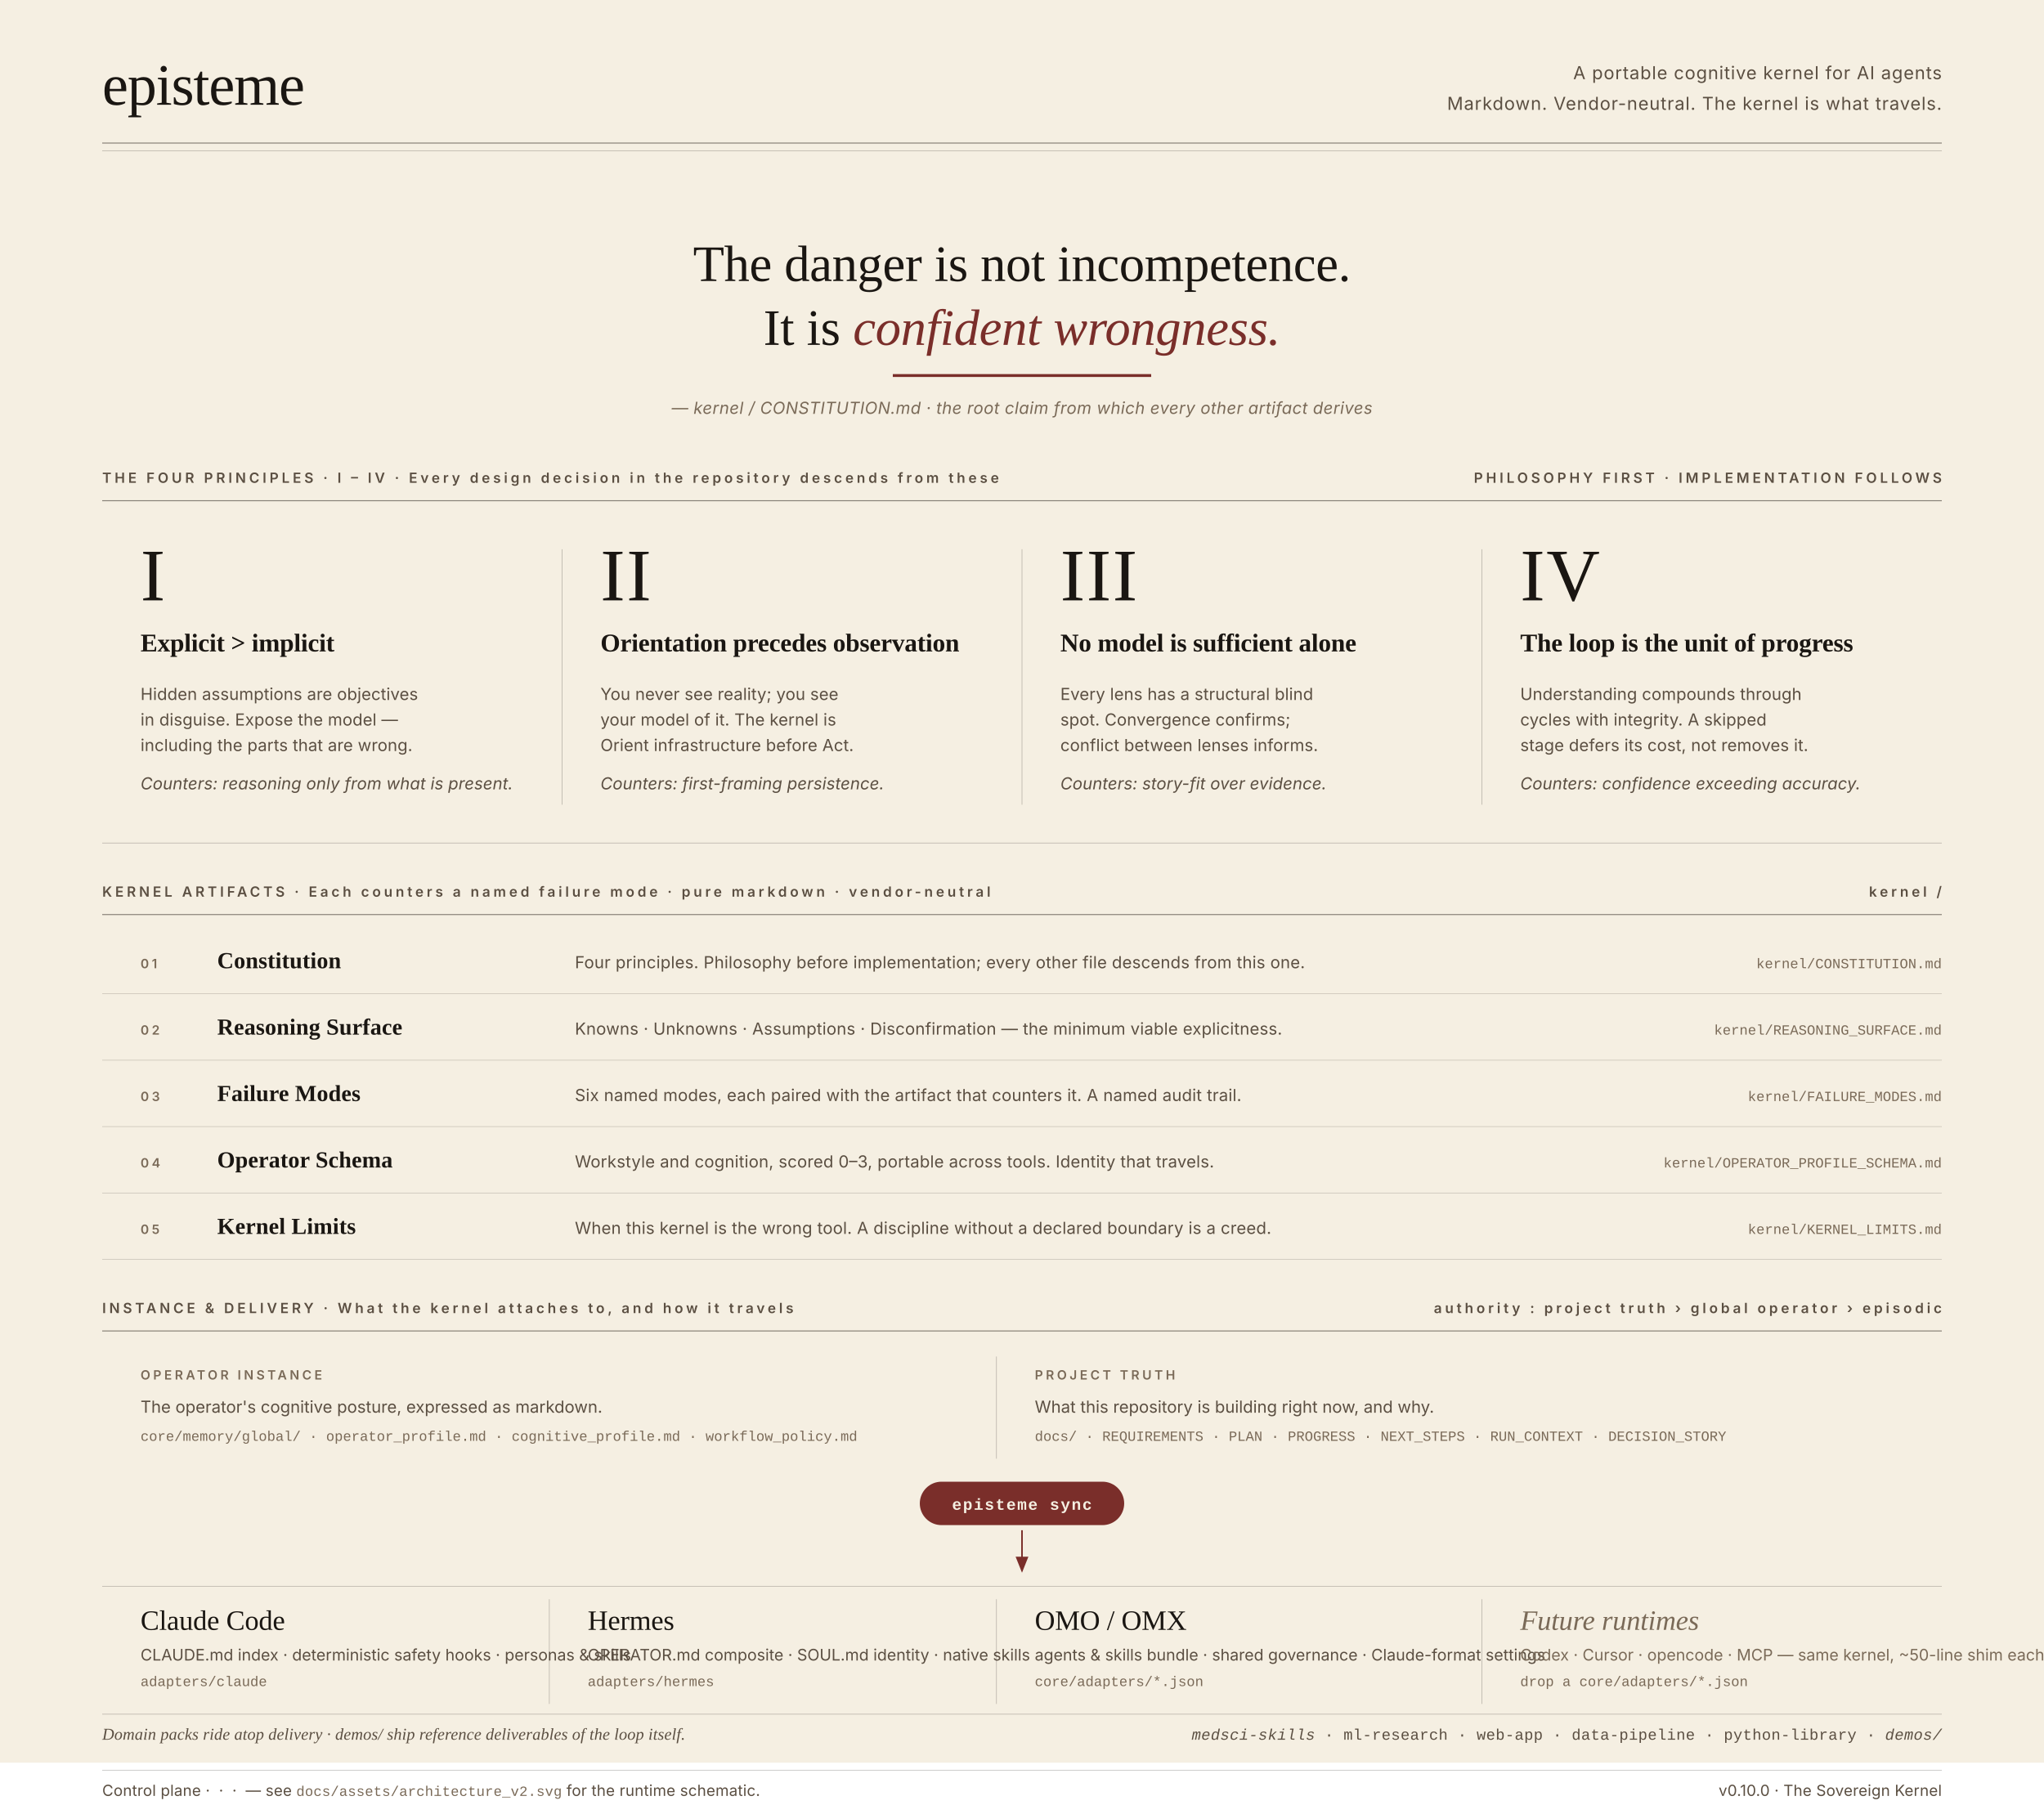
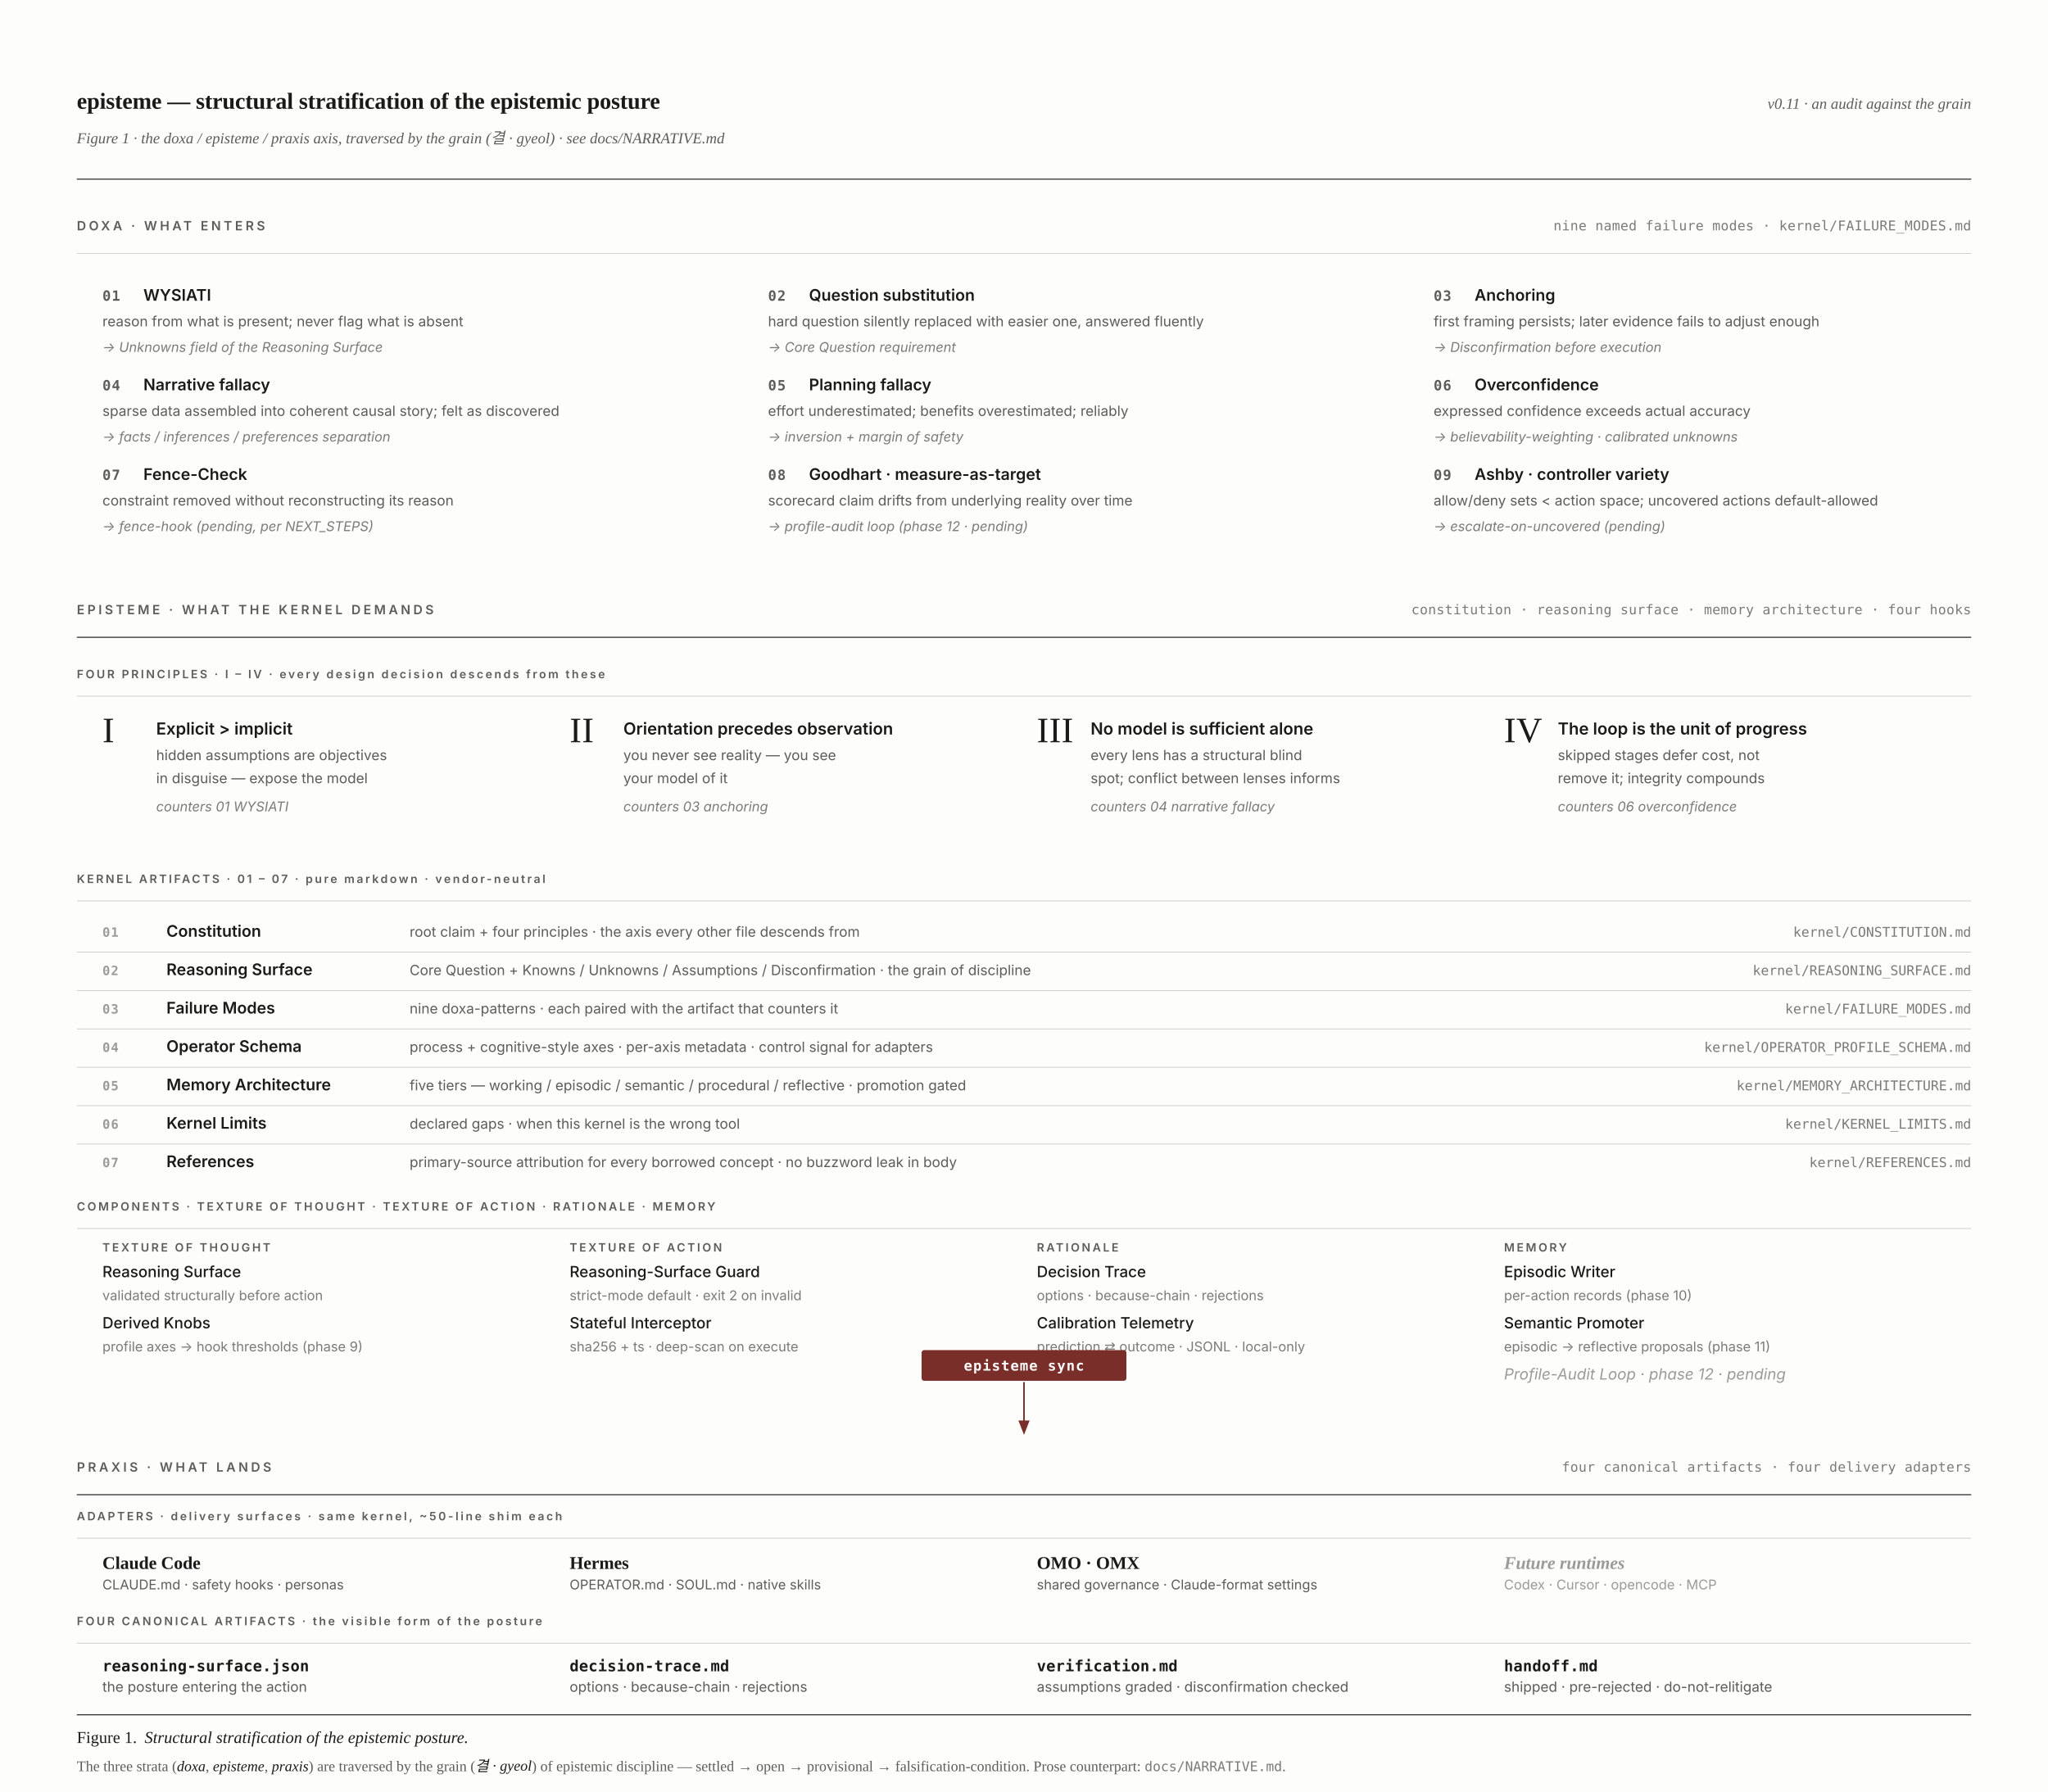
- <svg xmlns="http://www.w3.org/2000/svg" width="1600" height="1420" viewBox="0 0 1600 1420" role="img" aria-label="episteme — a portable cognitive kernel for AI agents. The kernel is markdown; adapters deliver it; the kernel is what travels. Current as of v0.10.0 with the stateful interceptor and calibration telemetry in the control plane.">
+ <svg xmlns="http://www.w3.org/2000/svg" width="1600" height="1400" viewBox="0 0 1600 1400" role="img" aria-label="episteme — Figure 1. Structural stratification of the epistemic posture. Three strata — doxa (top), episteme (middle), praxis (bottom) — traversed by the grain (결 · gyeol) of epistemic discipline.">
  <defs>
    <style type="text/css">
-       /* Editorial Constitution — typographic, no filled panels except the sync pill. */
-       .nameplate    { font: 500 46px ui-serif, Georgia, "Times New Roman", serif; fill: #1A1612; letter-spacing: -0.015em; }
-       .nameplate em { font-style: italic; font-weight: 400; }
-       .epigraph     { font: 400 14px ui-sans-serif, -apple-system, "Segoe UI", "Helvetica Neue", sans-serif; fill: #5B4F42; letter-spacing: 0.04em; }
-       .epigraph em  { font-style: italic; fill: #1A1612; }
- 
-       .rootclaim    { font: 500 40px ui-serif, Georgia, "Times New Roman", serif; fill: #1A1612; letter-spacing: -0.005em; }
-       .rootclaim em { font-style: italic; font-weight: 500; fill: #7A2E2A; }
-       .attribution  { font: 400 italic 13px ui-sans-serif, -apple-system, "Segoe UI", sans-serif; fill: #7A6A58; letter-spacing: 0.02em; }
- 
-       .section      { font: 600 11px ui-sans-serif, -apple-system, "Segoe UI", sans-serif; fill: #5B4F42; letter-spacing: 0.22em; }
-       .section-hair { stroke: #2A231E; stroke-width: 0.75; stroke-opacity: 0.55; fill: none; }
-       .hair         { stroke: #2A231E; stroke-width: 0.5; stroke-opacity: 0.30; fill: none; }
-       .hair-row     { stroke: #2A231E; stroke-width: 0.5; stroke-opacity: 0.22; fill: none; }
- 
-       .roman        { font: 400 58px ui-serif, Georgia, "Times New Roman", serif; fill: #1A1612; letter-spacing: 0.02em; }
-       .p-title      { font: 600 20px ui-serif, Georgia, "Times New Roman", serif; fill: #1A1612; letter-spacing: -0.005em; }
-       .p-gloss      { font: 400 13px ui-sans-serif, -apple-system, "Segoe UI", sans-serif; fill: #5B4F42; letter-spacing: 0.005em; }
-       .p-gloss em   { font-style: italic; fill: #1A1612; }
- 
-       .a-index      { font: 600 10px ui-sans-serif, -apple-system, "Segoe UI", sans-serif; fill: #7A6A58; letter-spacing: 0.22em; }
-       .a-title      { font: 600 18px ui-serif, Georgia, "Times New Roman", serif; fill: #1A1612; letter-spacing: 0.005em; }
-       .a-gloss      { font: 400 13px ui-sans-serif, -apple-system, "Segoe UI", sans-serif; fill: #5B4F42; letter-spacing: 0.01em; }
-       .a-gloss em   { font-style: italic; fill: #1A1612; }
-       .a-path       { font: 400 11px ui-monospace, "SF Mono", Menlo, Monaco, "Courier New", monospace; fill: #7A6A58; }
- 
-       .row-label    { font: 600 10px ui-sans-serif, -apple-system, "Segoe UI", sans-serif; fill: #7A6A58; letter-spacing: 0.22em; }
-       .row-gloss    { font: 400 13px ui-sans-serif, -apple-system, "Segoe UI", sans-serif; fill: #5B4F42; }
-       .row-path     { font: 400 11px ui-monospace, "SF Mono", Menlo, Monaco, "Courier New", monospace; fill: #7A6A58; }
- 
-       .sync-label   { font: 600 12.5px ui-monospace, "SF Mono", Menlo, Monaco, "Courier New", monospace; fill: #F5EFE2; letter-spacing: 0.08em; }
- 
-       .adapter      { font: 500 22px ui-serif, Georgia, "Times New Roman", serif; fill: #1A1612; letter-spacing: -0.005em; }
-       .adapter-line { font: 400 12.5px ui-sans-serif, -apple-system, "Segoe UI", sans-serif; fill: #5B4F42; }
-       .adapter-future .adapter { fill: #7A6A58; }
-       .adapter-future .adapter-line { fill: #7A6A58; }
- 
-       .pack-heading { font: 400 italic 13px ui-serif, Georgia, "Times New Roman", serif; fill: #5B4F42; letter-spacing: 0.005em; }
-       .pack-chip    { font: 500 12px ui-monospace, "SF Mono", Menlo, Monaco, "Courier New", monospace; fill: #5B4F42; letter-spacing: 0.02em; }
-       .pack-chip em { font-style: italic; fill: #7A2E2A; }
- 
-       .colophon     { font: 400 12px ui-sans-serif, -apple-system, "Segoe UI", sans-serif; fill: #5B4F42; letter-spacing: 0.01em; }
-       .colophon em  { font-style: italic; fill: #1A1612; }
- 
-       .accent-rule  { stroke: #7A2E2A; stroke-width: 2.25; fill: none; stroke-linecap: square; }
-       .accent-thin  { stroke: #7A2E2A; stroke-width: 1.25; fill: none; }
-       .ink-arrow    { stroke: #2A231E; stroke-width: 0.75; stroke-opacity: 0.55; fill: none; }
- 
-       .center { text-anchor: middle; }
-       .end    { text-anchor: end; }
+       .header-title    { font: 600 18px ui-serif, Georgia, "Times New Roman", serif; fill: #1A1A1A; letter-spacing: -0.005em; }
+       .header-sub      { font: 400 italic 12px ui-serif, Georgia, "Times New Roman", serif; fill: #5C5C5C; }
+ 
+       .band-label      { font: 600 10px ui-sans-serif, -apple-system, "Segoe UI", sans-serif; fill: #5C5C5C; letter-spacing: 0.22em; }
+       .band-sub        { font: 400 10.5px ui-monospace, "SF Mono", Menlo, Monaco, monospace; fill: #7A7A7A; letter-spacing: 0.02em; }
+ 
+       .section-label   { font: 600 9px ui-sans-serif, -apple-system, "Segoe UI", sans-serif; fill: #5C5C5C; letter-spacing: 0.18em; }
+ 
+       .mode-id         { font: 600 11px ui-monospace, "SF Mono", Menlo, Monaco, monospace; fill: #5C5C5C; letter-spacing: 0.06em; }
+       .mode-title      { font: 600 12.5px ui-sans-serif, -apple-system, "Segoe UI", sans-serif; fill: #1A1A1A; }
+       .mode-gloss      { font: 400 11px ui-sans-serif, -apple-system, "Segoe UI", sans-serif; fill: #5C5C5C; }
+       .mode-counter    { font: 400 italic 10.5px ui-sans-serif, -apple-system, "Segoe UI", sans-serif; fill: #7A7A7A; }
+ 
+       .p-roman         { font: 400 28px ui-serif, Georgia, "Times New Roman", serif; fill: #1A1A1A; letter-spacing: 0.01em; }
+       .p-title         { font: 600 13px ui-sans-serif, -apple-system, "Segoe UI", sans-serif; fill: #1A1A1A; }
+       .p-gloss         { font: 400 11px ui-sans-serif, -apple-system, "Segoe UI", sans-serif; fill: #5C5C5C; }
+       .p-counter       { font: 400 italic 10.5px ui-sans-serif, -apple-system, "Segoe UI", sans-serif; fill: #7A7A7A; }
+ 
+       .art-id          { font: 600 10px ui-monospace, "SF Mono", Menlo, Monaco, monospace; fill: #9A9A9A; letter-spacing: 0.06em; }
+       .art-title       { font: 600 12.5px ui-sans-serif, -apple-system, "Segoe UI", sans-serif; fill: #1A1A1A; }
+       .art-gloss       { font: 400 11px ui-sans-serif, -apple-system, "Segoe UI", sans-serif; fill: #5C5C5C; }
+       .art-path        { font: 400 10.5px ui-monospace, "SF Mono", Menlo, Monaco, monospace; fill: #7A7A7A; }
+ 
+       .col-hdr         { font: 600 9px ui-sans-serif, -apple-system, "Segoe UI", sans-serif; fill: #5C5C5C; letter-spacing: 0.18em; }
+       .comp-name       { font: 500 12px ui-sans-serif, -apple-system, "Segoe UI", sans-serif; fill: #1A1A1A; }
+       .comp-note       { font: 400 10.5px ui-sans-serif, -apple-system, "Segoe UI", sans-serif; fill: #7A7A7A; }
+       .comp-pending    { font: 400 italic 12px ui-sans-serif, -apple-system, "Segoe UI", sans-serif; fill: #9A9A9A; }
+ 
+       .art4-name       { font: 600 12px ui-monospace, "SF Mono", Menlo, Monaco, monospace; fill: #1A1A1A; letter-spacing: 0.01em; }
+       .art4-gloss      { font: 400 11px ui-sans-serif, -apple-system, "Segoe UI", sans-serif; fill: #5C5C5C; }
+ 
+       .adapter-name    { font: 600 14px ui-serif, Georgia, "Times New Roman", serif; fill: #1A1A1A; letter-spacing: -0.005em; }
+       .adapter-sub     { font: 400 10.5px ui-sans-serif, -apple-system, "Segoe UI", sans-serif; fill: #5C5C5C; }
+       .adapter-future  { fill: #9A9A9A; }
+ 
+       .pill-label      { font: 600 11px ui-monospace, "SF Mono", Menlo, Monaco, monospace; fill: #FDFDFC; letter-spacing: 0.06em; }
+ 
+       .fig-num         { font: 500 13px ui-serif, Georgia, "Times New Roman", serif; fill: #1A1A1A; }
+       .fig-title       { font: 400 italic 13px ui-serif, Georgia, "Times New Roman", serif; fill: #1A1A1A; }
+       .fig-caption     { font: 400 11.5px ui-serif, Georgia, "Times New Roman", serif; fill: #5C5C5C; }
+       .fig-caption em  { font-style: italic; fill: #1A1A1A; }
+ 
+       .rule-main       { stroke: #1A1A1A; stroke-width: 0.75; fill: none; }
+       .rule-thin       { stroke: #1A1A1A; stroke-width: 0.5; stroke-opacity: 0.25; fill: none; }
+       .rule-accent     { stroke: #7A2E2A; stroke-width: 1.25; fill: none; }
+ 
+       .pill-fill       { fill: #7A2E2A; }
+ 
+       .end             { text-anchor: end; }
+       .center          { text-anchor: middle; }
    </style>
-     <marker id="arrow-accent" markerWidth="10" markerHeight="8" refX="9" refY="4" orient="auto">
-       <path d="M0,0 L10,4 L0,8 Z" fill="#7A2E2A" />
-     </marker>
-     <marker id="arrow-ink" markerWidth="10" markerHeight="8" refX="9" refY="4" orient="auto">
-       <path d="M0,0 L10,4 L0,8 Z" fill="#2A231E" fill-opacity="0.55" />
+     <marker id="arr-accent" markerWidth="9" markerHeight="7" refX="8" refY="3.5" orient="auto">
+       <path d="M0,0 L9,3.5 L0,7 Z" fill="#7A2E2A" />
    </marker>
  </defs>
-   <rect width="1600" height="1380" fill="#F5EFE2" />
-   <text x="80" y="82" class="nameplate">episteme</text>
-   <text x="1520" y="62" class="epigraph end">A portable cognitive kernel for AI agents</text>
-   <text x="1520" y="86" class="epigraph end">Markdown. Vendor-neutral. The kernel is what travels.</text>
-   <line x1="80" y1="112" x2="1520" y2="112" class="section-hair" />
-   <line x1="80" y1="118" x2="1520" y2="118" class="hair" />
-   <text x="800" y="220" class="rootclaim center">The danger is not incompetence.</text>
-   <text x="800" y="270" class="rootclaim center">It is <tspan class="rootclaim" style="font-style:italic;fill:#7A2E2A">confident wrongness.</tspan>
+   <rect width="1600" height="1400" fill="#FDFDFC" />
+   <text x="60" y="85" class="header-title">episteme — structural stratification of the epistemic posture</text>
+   <text x="1540" y="85" class="header-sub end">v0.11 · an audit against the grain</text>
+   <text x="60" y="112" class="header-sub">Figure 1 · the doxa / episteme / praxis axis, traversed by the grain (결 · gyeol) · see docs/NARRATIVE.md</text>
+   <line x1="60" y1="140" x2="1540" y2="140" class="rule-main" />
+   <text x="60" y="180" class="band-label">DOXA · WHAT ENTERS</text>
+   <text x="1540" y="180" class="band-sub end">nine named failure modes · kernel/FAILURE_MODES.md</text>
+   <line x1="60" y1="198" x2="1540" y2="198" class="rule-thin" />
+   <g transform="translate(80,235)">
+     <text class="mode-id">01</text>
+     <text x="32" class="mode-title">WYSIATI</text>
+     <text y="20" class="mode-gloss">reason from what is present; never flag what is absent</text>
+     <text y="40" class="mode-counter">→ Unknowns field of the Reasoning Surface</text>
+   </g>
+   <g transform="translate(600,235)">
+     <text class="mode-id">02</text>
+     <text x="32" class="mode-title">Question substitution</text>
+     <text y="20" class="mode-gloss">hard question silently replaced with easier one, answered fluently</text>
+     <text y="40" class="mode-counter">→ Core Question requirement</text>
+   </g>
+   <g transform="translate(1120,235)">
+     <text class="mode-id">03</text>
+     <text x="32" class="mode-title">Anchoring</text>
+     <text y="20" class="mode-gloss">first framing persists; later evidence fails to adjust enough</text>
+     <text y="40" class="mode-counter">→ Disconfirmation before execution</text>
+   </g>
+   <g transform="translate(80,305)">
+     <text class="mode-id">04</text>
+     <text x="32" class="mode-title">Narrative fallacy</text>
+     <text y="20" class="mode-gloss">sparse data assembled into coherent causal story; felt as discovered</text>
+     <text y="40" class="mode-counter">→ facts / inferences / preferences separation</text>
+   </g>
+   <g transform="translate(600,305)">
+     <text class="mode-id">05</text>
+     <text x="32" class="mode-title">Planning fallacy</text>
+     <text y="20" class="mode-gloss">effort underestimated; benefits overestimated; reliably</text>
+     <text y="40" class="mode-counter">→ inversion + margin of safety</text>
+   </g>
+   <g transform="translate(1120,305)">
+     <text class="mode-id">06</text>
+     <text x="32" class="mode-title">Overconfidence</text>
+     <text y="20" class="mode-gloss">expressed confidence exceeds actual accuracy</text>
+     <text y="40" class="mode-counter">→ believability-weighting · calibrated unknowns</text>
+   </g>
+   <g transform="translate(80,375)">
+     <text class="mode-id">07</text>
+     <text x="32" class="mode-title">Fence-Check</text>
+     <text y="20" class="mode-gloss">constraint removed without reconstructing its reason</text>
+     <text y="40" class="mode-counter">→ fence-hook (pending, per NEXT_STEPS)</text>
+   </g>
+   <g transform="translate(600,375)">
+     <text class="mode-id">08</text>
+     <text x="32" class="mode-title">Goodhart · measure-as-target</text>
+     <text y="20" class="mode-gloss">scorecard claim drifts from underlying reality over time</text>
+     <text y="40" class="mode-counter">→ profile-audit loop (phase 12 · pending)</text>
+   </g>
+   <g transform="translate(1120,375)">
+     <text class="mode-id">09</text>
+     <text x="32" class="mode-title">Ashby · controller variety</text>
+     <text y="20" class="mode-gloss">allow/deny sets &lt; action space; uncovered actions default-allowed</text>
+     <text y="40" class="mode-counter">→ escalate-on-uncovered (pending)</text>
+   </g>
+   <text x="60" y="480" class="band-label">EPISTEME · WHAT THE KERNEL DEMANDS</text>
+   <text x="1540" y="480" class="band-sub end">constitution · reasoning surface · memory architecture · four hooks</text>
+   <line x1="60" y1="498" x2="1540" y2="498" class="rule-main" />
+   <text x="60" y="530" class="section-label">FOUR PRINCIPLES · I – IV · every design decision descends from these</text>
+   <line x1="60" y1="544" x2="1540" y2="544" class="rule-thin" />
+   <g transform="translate(80,580)">
+     <text class="p-roman">I</text>
+     <text x="42" y="-6" class="p-title">Explicit &gt; implicit</text>
+     <text x="42" y="14" class="p-gloss">hidden assumptions are objectives</text>
+     <text x="42" y="32" class="p-gloss">in disguise — expose the model</text>
+     <text x="42" y="54" class="p-counter">counters 01 WYSIATI</text>
+   </g>
+   <g transform="translate(445,580)">
+     <text class="p-roman">II</text>
+     <text x="42" y="-6" class="p-title">Orientation precedes observation</text>
+     <text x="42" y="14" class="p-gloss">you never see reality — you see</text>
+     <text x="42" y="32" class="p-gloss">your model of it</text>
+     <text x="42" y="54" class="p-counter">counters 03 anchoring</text>
+   </g>
+   <g transform="translate(810,580)">
+     <text class="p-roman">III</text>
+     <text x="42" y="-6" class="p-title">No model is sufficient alone</text>
+     <text x="42" y="14" class="p-gloss">every lens has a structural blind</text>
+     <text x="42" y="32" class="p-gloss">spot; conflict between lenses informs</text>
+     <text x="42" y="54" class="p-counter">counters 04 narrative fallacy</text>
+   </g>
+   <g transform="translate(1175,580)">
+     <text class="p-roman">IV</text>
+     <text x="42" y="-6" class="p-title">The loop is the unit of progress</text>
+     <text x="42" y="14" class="p-gloss">skipped stages defer cost, not</text>
+     <text x="42" y="32" class="p-gloss">remove it; integrity compounds</text>
+     <text x="42" y="54" class="p-counter">counters 06 overconfidence</text>
+   </g>
+   <text x="60" y="690" class="section-label">KERNEL ARTIFACTS · 01 – 07 · pure markdown · vendor-neutral</text>
+   <line x1="60" y1="704" x2="1540" y2="704" class="rule-thin" />
+   <g>
+     <text x="80" y="732" class="art-id">01</text>
+     <text x="130" y="732" class="art-title">Constitution</text>
+     <text x="320" y="732" class="art-gloss">root claim + four principles · the axis every other file descends from</text>
+     <text x="1540" y="732" class="art-path end">kernel/CONSTITUTION.md</text>
+     <line x1="60" y1="744" x2="1540" y2="744" class="rule-thin" />
+     <text x="80" y="762" class="art-id">02</text>
+     <text x="130" y="762" class="art-title">Reasoning Surface</text>
+     <text x="320" y="762" class="art-gloss">Core Question + Knowns / Unknowns / Assumptions / Disconfirmation · the grain of discipline</text>
+     <text x="1540" y="762" class="art-path end">kernel/REASONING_SURFACE.md</text>
+     <line x1="60" y1="774" x2="1540" y2="774" class="rule-thin" />
+     <text x="80" y="792" class="art-id">03</text>
+     <text x="130" y="792" class="art-title">Failure Modes</text>
+     <text x="320" y="792" class="art-gloss">nine doxa-patterns · each paired with the artifact that counters it</text>
+     <text x="1540" y="792" class="art-path end">kernel/FAILURE_MODES.md</text>
+     <line x1="60" y1="804" x2="1540" y2="804" class="rule-thin" />
+     <text x="80" y="822" class="art-id">04</text>
+     <text x="130" y="822" class="art-title">Operator Schema</text>
+     <text x="320" y="822" class="art-gloss">process + cognitive-style axes · per-axis metadata · control signal for adapters</text>
+     <text x="1540" y="822" class="art-path end">kernel/OPERATOR_PROFILE_SCHEMA.md</text>
+     <line x1="60" y1="834" x2="1540" y2="834" class="rule-thin" />
+     <text x="80" y="852" class="art-id">05</text>
+     <text x="130" y="852" class="art-title">Memory Architecture</text>
+     <text x="320" y="852" class="art-gloss">five tiers — working / episodic / semantic / procedural / reflective · promotion gated</text>
+     <text x="1540" y="852" class="art-path end">kernel/MEMORY_ARCHITECTURE.md</text>
+     <line x1="60" y1="864" x2="1540" y2="864" class="rule-thin" />
+     <text x="80" y="882" class="art-id">06</text>
+     <text x="130" y="882" class="art-title">Kernel Limits</text>
+     <text x="320" y="882" class="art-gloss">declared gaps · when this kernel is the wrong tool</text>
+     <text x="1540" y="882" class="art-path end">kernel/KERNEL_LIMITS.md</text>
+     <line x1="60" y1="894" x2="1540" y2="894" class="rule-thin" />
+     <text x="80" y="912" class="art-id">07</text>
+     <text x="130" y="912" class="art-title">References</text>
+     <text x="320" y="912" class="art-gloss">primary-source attribution for every borrowed concept · no buzzword leak in body</text>
+     <text x="1540" y="912" class="art-path end">kernel/REFERENCES.md</text>
+   </g>
+   <text x="60" y="946" class="section-label">COMPONENTS · TEXTURE OF THOUGHT · TEXTURE OF ACTION · RATIONALE · MEMORY</text>
+   <line x1="60" y1="960" x2="1540" y2="960" class="rule-thin" />
+   <g transform="translate(80,978)">
+     <text class="col-hdr">TEXTURE OF THOUGHT</text>
+     <text y="20" class="comp-name">Reasoning Surface</text>
+     <text y="38" class="comp-note">validated structurally before action</text>
+     <text y="60" class="comp-name">Derived Knobs</text>
+     <text y="78" class="comp-note">profile axes → hook thresholds (phase 9)</text>
+   </g>
+   <g transform="translate(445,978)">
+     <text class="col-hdr">TEXTURE OF ACTION</text>
+     <text y="20" class="comp-name">Reasoning-Surface Guard</text>
+     <text y="38" class="comp-note">strict-mode default · exit 2 on invalid</text>
+     <text y="60" class="comp-name">Stateful Interceptor</text>
+     <text y="78" class="comp-note">sha256 + ts · deep-scan on execute</text>
+   </g>
+   <g transform="translate(810,978)">
+     <text class="col-hdr">RATIONALE</text>
+     <text y="20" class="comp-name">Decision Trace</text>
+     <text y="38" class="comp-note">options · because-chain · rejections</text>
+     <text y="60" class="comp-name">Calibration Telemetry</text>
+     <text y="78" class="comp-note">prediction ⇄ outcome · JSONL · local-only</text>
+   </g>
+   <g transform="translate(1175,978)">
+     <text class="col-hdr">MEMORY</text>
+     <text y="20" class="comp-name">Episodic Writer</text>
+     <text y="38" class="comp-note">per-action records (phase 10)</text>
+     <text y="60" class="comp-name">Semantic Promoter</text>
+     <text y="78" class="comp-note">episodic → reflective proposals (phase 11)</text>
+     <text y="100" class="comp-pending">Profile-Audit Loop · phase 12 · pending</text>
+   </g>
+   <rect x="720" y="1055" width="160" height="24" rx="2" class="pill-fill" />
+   <text x="800" y="1071" class="pill-label center">episteme sync</text>
+   <line x1="800" y1="1080" x2="800" y2="1120" class="rule-accent" marker-end="url(#arr-accent)" />
+   <text x="60" y="1150" class="band-label">PRAXIS · WHAT LANDS</text>
+   <text x="1540" y="1150" class="band-sub end">four canonical artifacts · four delivery adapters</text>
+   <line x1="60" y1="1168" x2="1540" y2="1168" class="rule-main" />
+   <text x="60" y="1188" class="section-label">ADAPTERS · delivery surfaces · same kernel, ~50-line shim each</text>
+   <line x1="60" y1="1202" x2="1540" y2="1202" class="rule-thin" />
+   <g transform="translate(80,1226)">
+     <text class="adapter-name">Claude Code</text>
+     <text y="16" class="adapter-sub">CLAUDE.md · safety hooks · personas</text>
+   </g>
+   <g transform="translate(445,1226)">
+     <text class="adapter-name">Hermes</text>
+     <text y="16" class="adapter-sub">OPERATOR.md · SOUL.md · native skills</text>
+   </g>
+   <g transform="translate(810,1226)">
+     <text class="adapter-name">OMO · OMX</text>
+     <text y="16" class="adapter-sub">shared governance · Claude-format settings</text>
+   </g>
+   <g transform="translate(1175,1226)" class="adapter-future">
+     <text class="adapter-name adapter-future" style="font-style:italic">Future runtimes</text>
+     <text y="16" class="adapter-sub adapter-future">Codex · Cursor · opencode · MCP</text>
+   </g>
+   <text x="60" y="1270" class="section-label">FOUR CANONICAL ARTIFACTS · the visible form of the posture</text>
+   <line x1="60" y1="1284" x2="1540" y2="1284" class="rule-thin" />
+   <g transform="translate(80,1306)">
+     <text class="art4-name">reasoning-surface.json</text>
+     <text y="16" class="art4-gloss">the posture entering the action</text>
+   </g>
+   <g transform="translate(445,1306)">
+     <text class="art4-name">decision-trace.md</text>
+     <text y="16" class="art4-gloss">options · because-chain · rejections</text>
+   </g>
+   <g transform="translate(810,1306)">
+     <text class="art4-name">verification.md</text>
+     <text y="16" class="art4-gloss">assumptions graded · disconfirmation checked</text>
+   </g>
+   <g transform="translate(1175,1306)">
+     <text class="art4-name">handoff.md</text>
+     <text y="16" class="art4-gloss">shipped · pre-rejected · do-not-relitigate</text>
+   </g>
+   <line x1="60" y1="1340" x2="1540" y2="1340" class="rule-main" />
+   <text x="60" y="1362" class="fig-num">Figure 1.<tspan class="fig-title" dx="6">Structural stratification of the epistemic posture.</tspan>
  </text>
-   <line x1="700" y1="294" x2="900" y2="294" class="accent-rule" />
-   <text x="800" y="324" class="attribution center">— kernel / CONSTITUTION.md · the root claim from which every other artifact derives</text>
-   <text x="80" y="378" class="section">THE FOUR PRINCIPLES  ·  I – IV  ·  Every design decision in the repository descends from these</text>
-   <text x="1520" y="378" class="section end">PHILOSOPHY FIRST · IMPLEMENTATION FOLLOWS</text>
-   <line x1="80" y1="392" x2="1520" y2="392" class="section-hair" />
-   <text x="110" y="470" class="roman">I</text>
-   <text x="110" y="510" class="p-title">Explicit &gt; implicit</text>
-   <text x="110" y="548" class="p-gloss">Hidden assumptions are objectives</text>
-   <text x="110" y="568" class="p-gloss">in disguise. Expose the model —</text>
-   <text x="110" y="588" class="p-gloss">including the parts that are wrong.</text>
-   <text x="110" y="618" class="p-gloss">
-     <tspan style="font-style:italic">Counters: reasoning only from what is present.</tspan>
-   </text>
-   <line x1="440" y1="430" x2="440" y2="630" class="hair" />
-   <text x="470" y="470" class="roman">II</text>
-   <text x="470" y="510" class="p-title">Orientation precedes observation</text>
-   <text x="470" y="548" class="p-gloss">You never see reality; you see</text>
-   <text x="470" y="568" class="p-gloss">your model of it. The kernel is</text>
-   <text x="470" y="588" class="p-gloss">Orient infrastructure before Act.</text>
-   <text x="470" y="618" class="p-gloss">
-     <tspan style="font-style:italic">Counters: first-framing persistence.</tspan>
-   </text>
-   <line x1="800" y1="430" x2="800" y2="630" class="hair" />
-   <text x="830" y="470" class="roman">III</text>
-   <text x="830" y="510" class="p-title">No model is sufficient alone</text>
-   <text x="830" y="548" class="p-gloss">Every lens has a structural blind</text>
-   <text x="830" y="568" class="p-gloss">spot. Convergence confirms;</text>
-   <text x="830" y="588" class="p-gloss">conflict between lenses informs.</text>
-   <text x="830" y="618" class="p-gloss">
-     <tspan style="font-style:italic">Counters: story-fit over evidence.</tspan>
-   </text>
-   <line x1="1160" y1="430" x2="1160" y2="630" class="hair" />
-   <text x="1190" y="470" class="roman">IV</text>
-   <text x="1190" y="510" class="p-title">The loop is the unit of progress</text>
-   <text x="1190" y="548" class="p-gloss">Understanding compounds through</text>
-   <text x="1190" y="568" class="p-gloss">cycles with integrity. A skipped</text>
-   <text x="1190" y="588" class="p-gloss">stage defers its cost, not removes it.</text>
-   <text x="1190" y="618" class="p-gloss">
-     <tspan style="font-style:italic">Counters: confidence exceeding accuracy.</tspan>
-   </text>
-   <line x1="80" y1="660" x2="1520" y2="660" class="hair" />
-   <text x="80" y="702" class="section">KERNEL ARTIFACTS  ·  Each counters a named failure mode · pure markdown · vendor-neutral</text>
-   <text x="1520" y="702" class="section end">kernel /</text>
-   <line x1="80" y1="716" x2="1520" y2="716" class="section-hair" />
-   <text x="110" y="758" class="a-index">01</text>
-   <text x="170" y="758" class="a-title">Constitution</text>
-   <text x="450" y="758" class="a-gloss">Four principles. Philosophy before implementation; every other file descends from this one.</text>
-   <text x="1520" y="758" class="a-path end">kernel/CONSTITUTION.md</text>
-   <line x1="80" y1="778" x2="1520" y2="778" class="hair-row" />
-   <text x="110" y="810" class="a-index">02</text>
-   <text x="170" y="810" class="a-title">Reasoning Surface</text>
-   <text x="450" y="810" class="a-gloss">Knowns · Unknowns · Assumptions · Disconfirmation — the minimum viable explicitness.</text>
-   <text x="1520" y="810" class="a-path end">kernel/REASONING_SURFACE.md</text>
-   <line x1="80" y1="830" x2="1520" y2="830" class="hair-row" />
-   <text x="110" y="862" class="a-index">03</text>
-   <text x="170" y="862" class="a-title">Failure Modes</text>
-   <text x="450" y="862" class="a-gloss">Six named modes, each paired with the artifact that counters it. A named audit trail.</text>
-   <text x="1520" y="862" class="a-path end">kernel/FAILURE_MODES.md</text>
-   <line x1="80" y1="882" x2="1520" y2="882" class="hair-row" />
-   <text x="110" y="914" class="a-index">04</text>
-   <text x="170" y="914" class="a-title">Operator Schema</text>
-   <text x="450" y="914" class="a-gloss">Workstyle and cognition, scored 0–3, portable across tools. Identity that travels.</text>
-   <text x="1520" y="914" class="a-path end">kernel/OPERATOR_PROFILE_SCHEMA.md</text>
-   <line x1="80" y1="934" x2="1520" y2="934" class="hair-row" />
-   <text x="110" y="966" class="a-index">05</text>
-   <text x="170" y="966" class="a-title">Kernel Limits</text>
-   <text x="450" y="966" class="a-gloss">When this kernel is the wrong tool. A discipline without a declared boundary is a creed.</text>
-   <text x="1520" y="966" class="a-path end">kernel/KERNEL_LIMITS.md</text>
-   <line x1="80" y1="986" x2="1520" y2="986" class="hair-row" />
-   <text x="80" y="1028" class="section">INSTANCE &amp; DELIVERY  ·  What the kernel attaches to, and how it travels</text>
-   <text x="1520" y="1028" class="section end">authority : project truth › global operator › episodic</text>
-   <line x1="80" y1="1042" x2="1520" y2="1042" class="section-hair" />
-   <text x="110" y="1080" class="row-label">OPERATOR INSTANCE</text>
-   <text x="110" y="1106" class="row-gloss">The operator's cognitive posture, expressed as markdown.</text>
-   <text x="110" y="1128" class="row-path">core/memory/global/ · operator_profile.md · cognitive_profile.md · workflow_policy.md</text>
-   <line x1="780" y1="1062" x2="780" y2="1142" class="hair" />
-   <text x="810" y="1080" class="row-label">PROJECT TRUTH</text>
-   <text x="810" y="1106" class="row-gloss">What this repository is building right now, and why.</text>
-   <text x="810" y="1128" class="row-path">docs/ · REQUIREMENTS · PLAN · PROGRESS · NEXT_STEPS · RUN_CONTEXT · DECISION_STORY</text>
-   <rect x="720" y="1160" width="160" height="34" rx="17" fill="#7A2E2A" />
-   <text x="800" y="1182" class="sync-label center">episteme sync</text>
-   <line x1="800" y1="1198" x2="800" y2="1230" class="accent-thin" marker-end="url(#arrow-accent)" />
-   <line x1="80" y1="1242" x2="1520" y2="1242" class="hair" />
-   <text x="110" y="1276" class="adapter">Claude Code</text>
-   <text x="110" y="1300" class="adapter-line">CLAUDE.md index · deterministic safety hooks · personas &amp; skills</text>
-   <text x="110" y="1320" class="row-path">adapters/claude</text>
-   <line x1="430" y1="1252" x2="430" y2="1334" class="hair" />
-   <text x="460" y="1276" class="adapter">Hermes</text>
-   <text x="460" y="1300" class="adapter-line">OPERATOR.md composite · SOUL.md identity · native skills</text>
-   <text x="460" y="1320" class="row-path">adapters/hermes</text>
-   <line x1="780" y1="1252" x2="780" y2="1334" class="hair" />
-   <text x="810" y="1276" class="adapter">OMO / OMX</text>
-   <text x="810" y="1300" class="adapter-line">agents &amp; skills bundle · shared governance · Claude-format settings</text>
-   <text x="810" y="1320" class="row-path">core/adapters/*.json</text>
-   <line x1="1160" y1="1252" x2="1160" y2="1334" class="hair" />
-   <g class="adapter-future">
-     <text x="1190" y="1276" class="adapter">
-       <tspan style="font-style:italic">Future runtimes</tspan>
-     </text>
-     <text x="1190" y="1300" class="adapter-line">Codex · Cursor · opencode · MCP — same kernel, ~50-line shim each</text>
-     <text x="1190" y="1320" class="row-path">drop a core/adapters/*.json</text>
-   </g>
-   <line x1="80" y1="1342" x2="1520" y2="1342" class="hair" />
-   <text x="80" y="1362" class="pack-heading">Domain packs ride atop delivery · demos/ ship reference deliverables of the loop itself.</text>
-   <text x="1520" y="1362" class="pack-chip end">
-     <tspan style="font-style:italic">medsci-skills</tspan>  ·  ml-research  ·  web-app  ·  data-pipeline  ·  python-library  ·  <tspan style="font-style:italic">demos/</tspan>
-   </text>
-   <line x1="80" y1="1386" x2="1520" y2="1386" class="hair" />
-   <text x="80" y="1406" class="colophon">Control plane · <em>Reasoning-Surface Guard</em>  ·  <em>Stateful Interceptor</em>  ·  <em>Calibration Telemetry</em>  —  see <tspan class="a-path">docs/assets/architecture_v2.svg</tspan> for the runtime schematic.</text>
-   <text x="1520" y="1406" class="colophon end">v0.10.0 · The Sovereign Kernel</text>
+   <text x="60" y="1384" class="fig-caption">The three strata (<tspan class="fig-caption" style="font-style:italic;fill:#1A1A1A">doxa</tspan>, <tspan class="fig-caption" style="font-style:italic;fill:#1A1A1A">episteme</tspan>, <tspan class="fig-caption" style="font-style:italic;fill:#1A1A1A">praxis</tspan>) are traversed by the grain (<tspan class="fig-caption" style="font-style:italic;fill:#1A1A1A">결 · gyeol</tspan>) of epistemic discipline — settled → open → provisional → falsification-condition. Prose counterpart: <tspan class="art-path">docs/NARRATIVE.md</tspan>.</text>
</svg>
